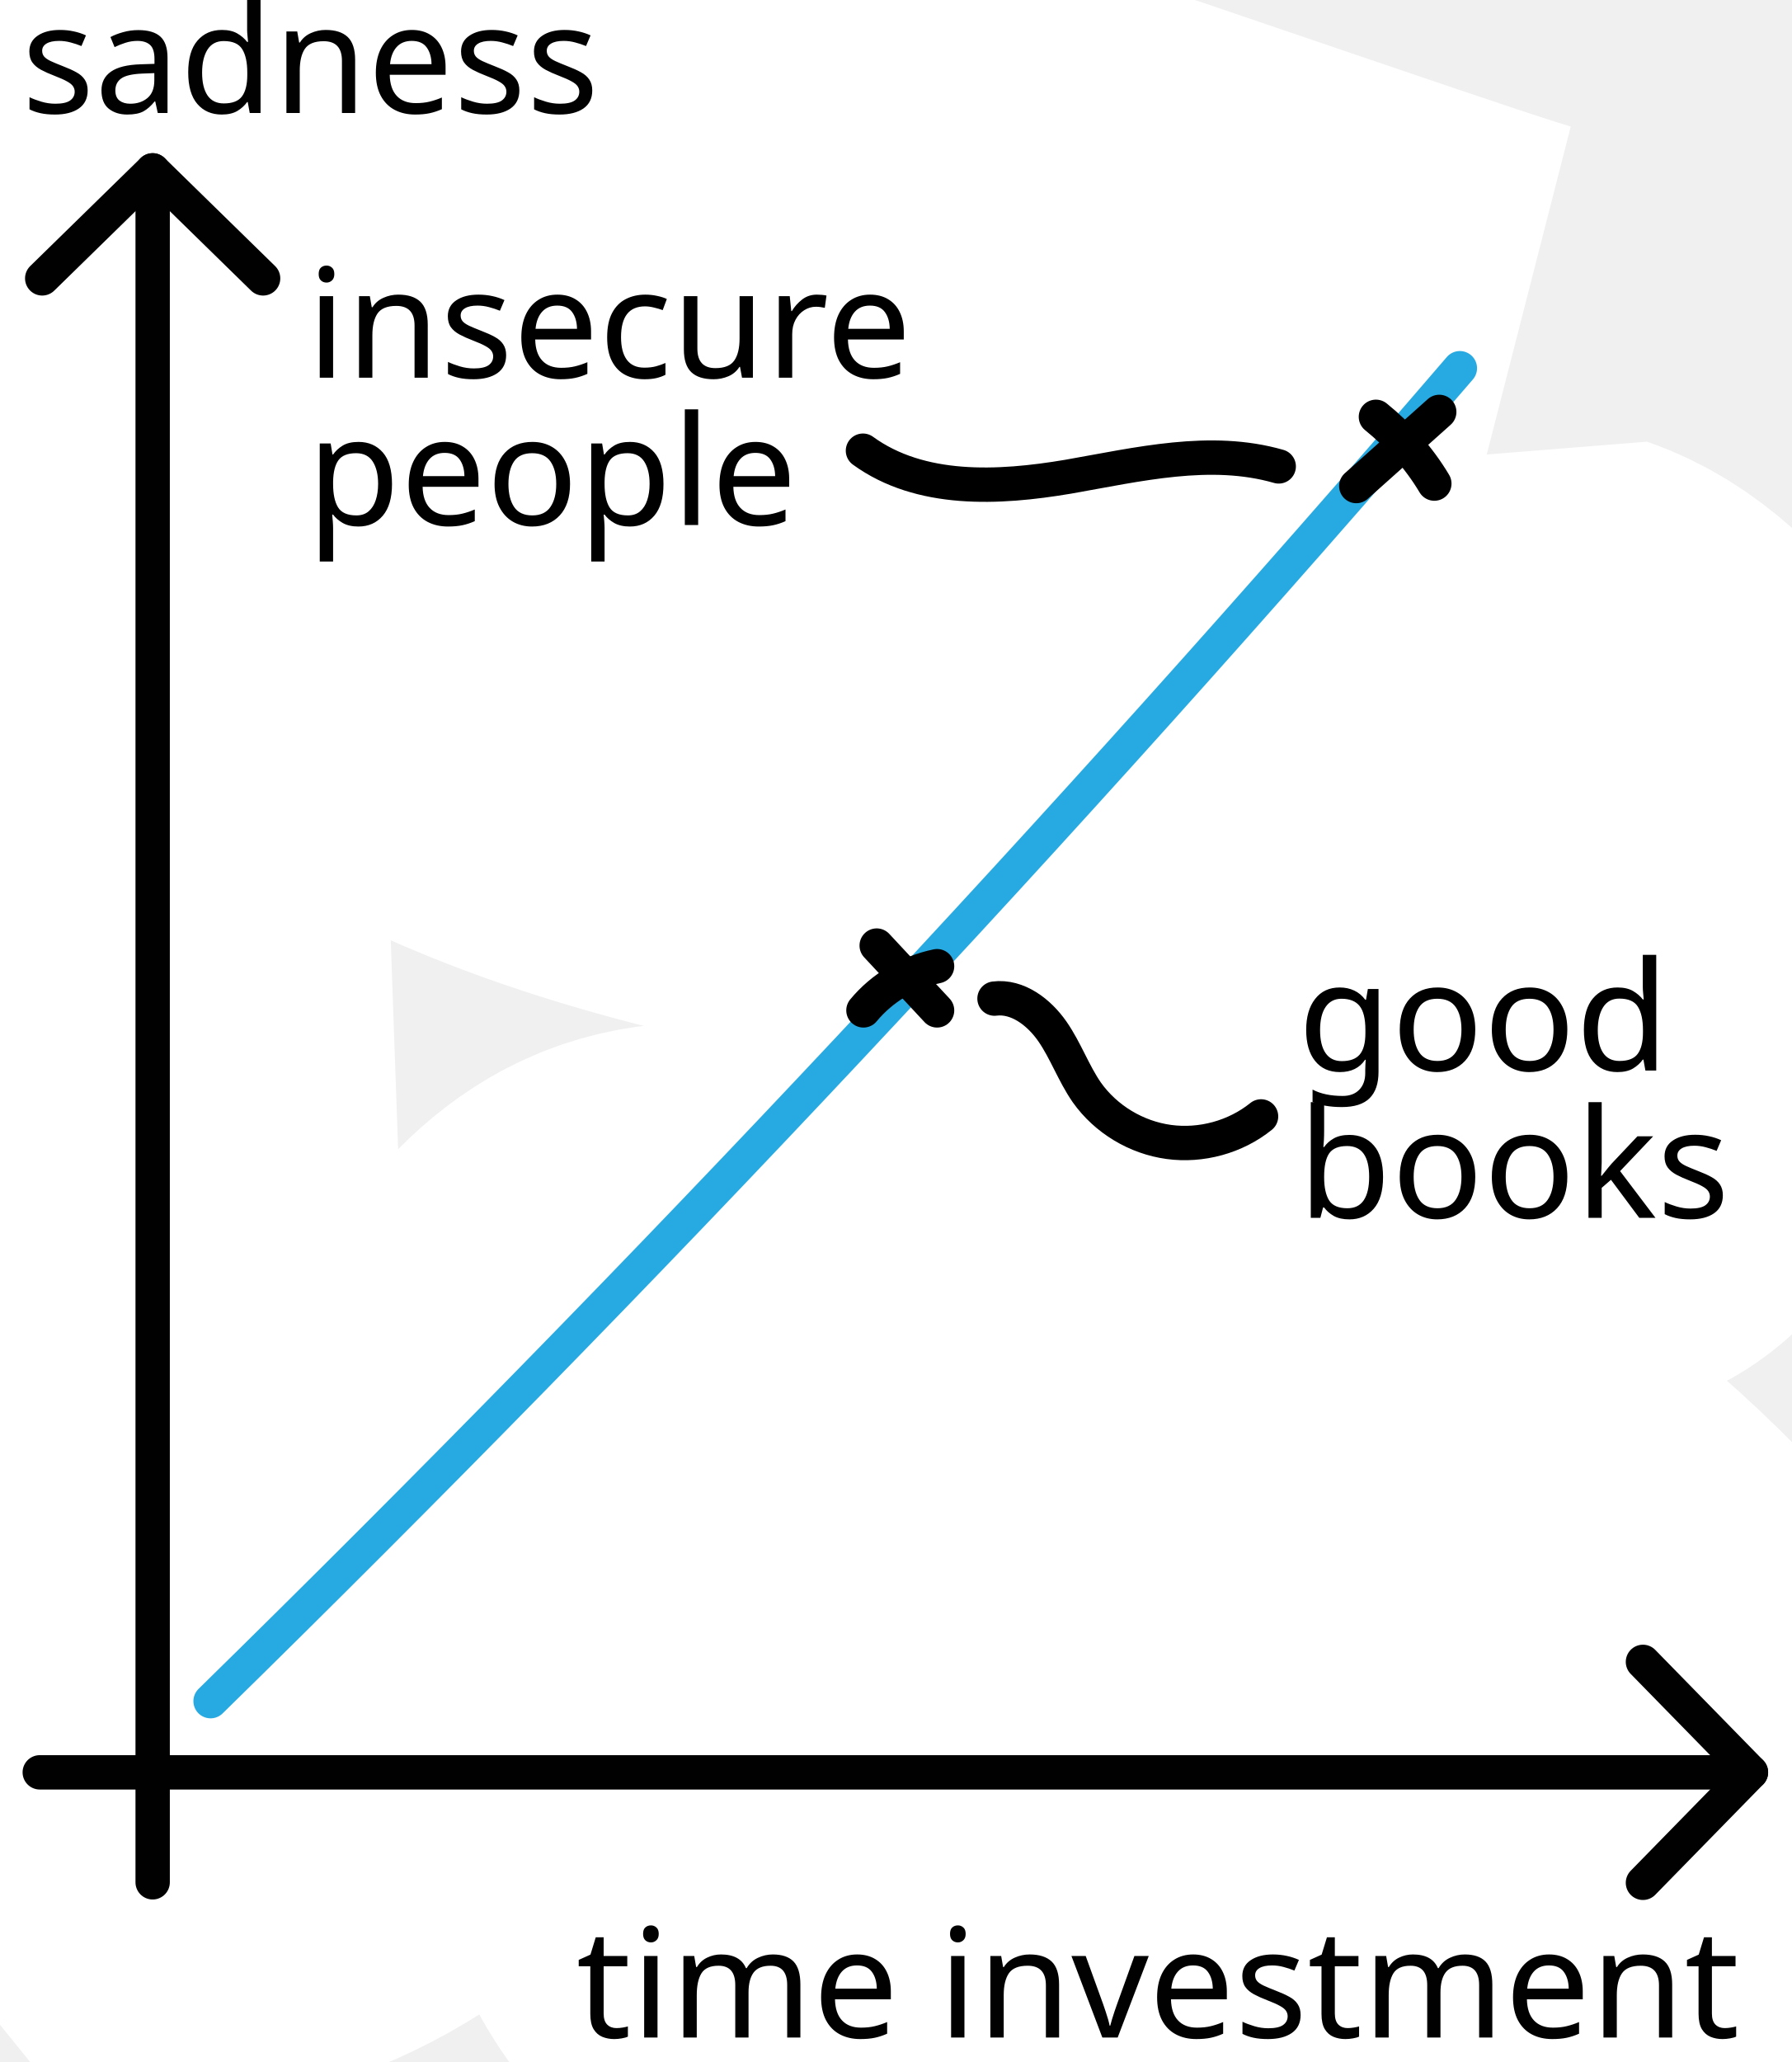
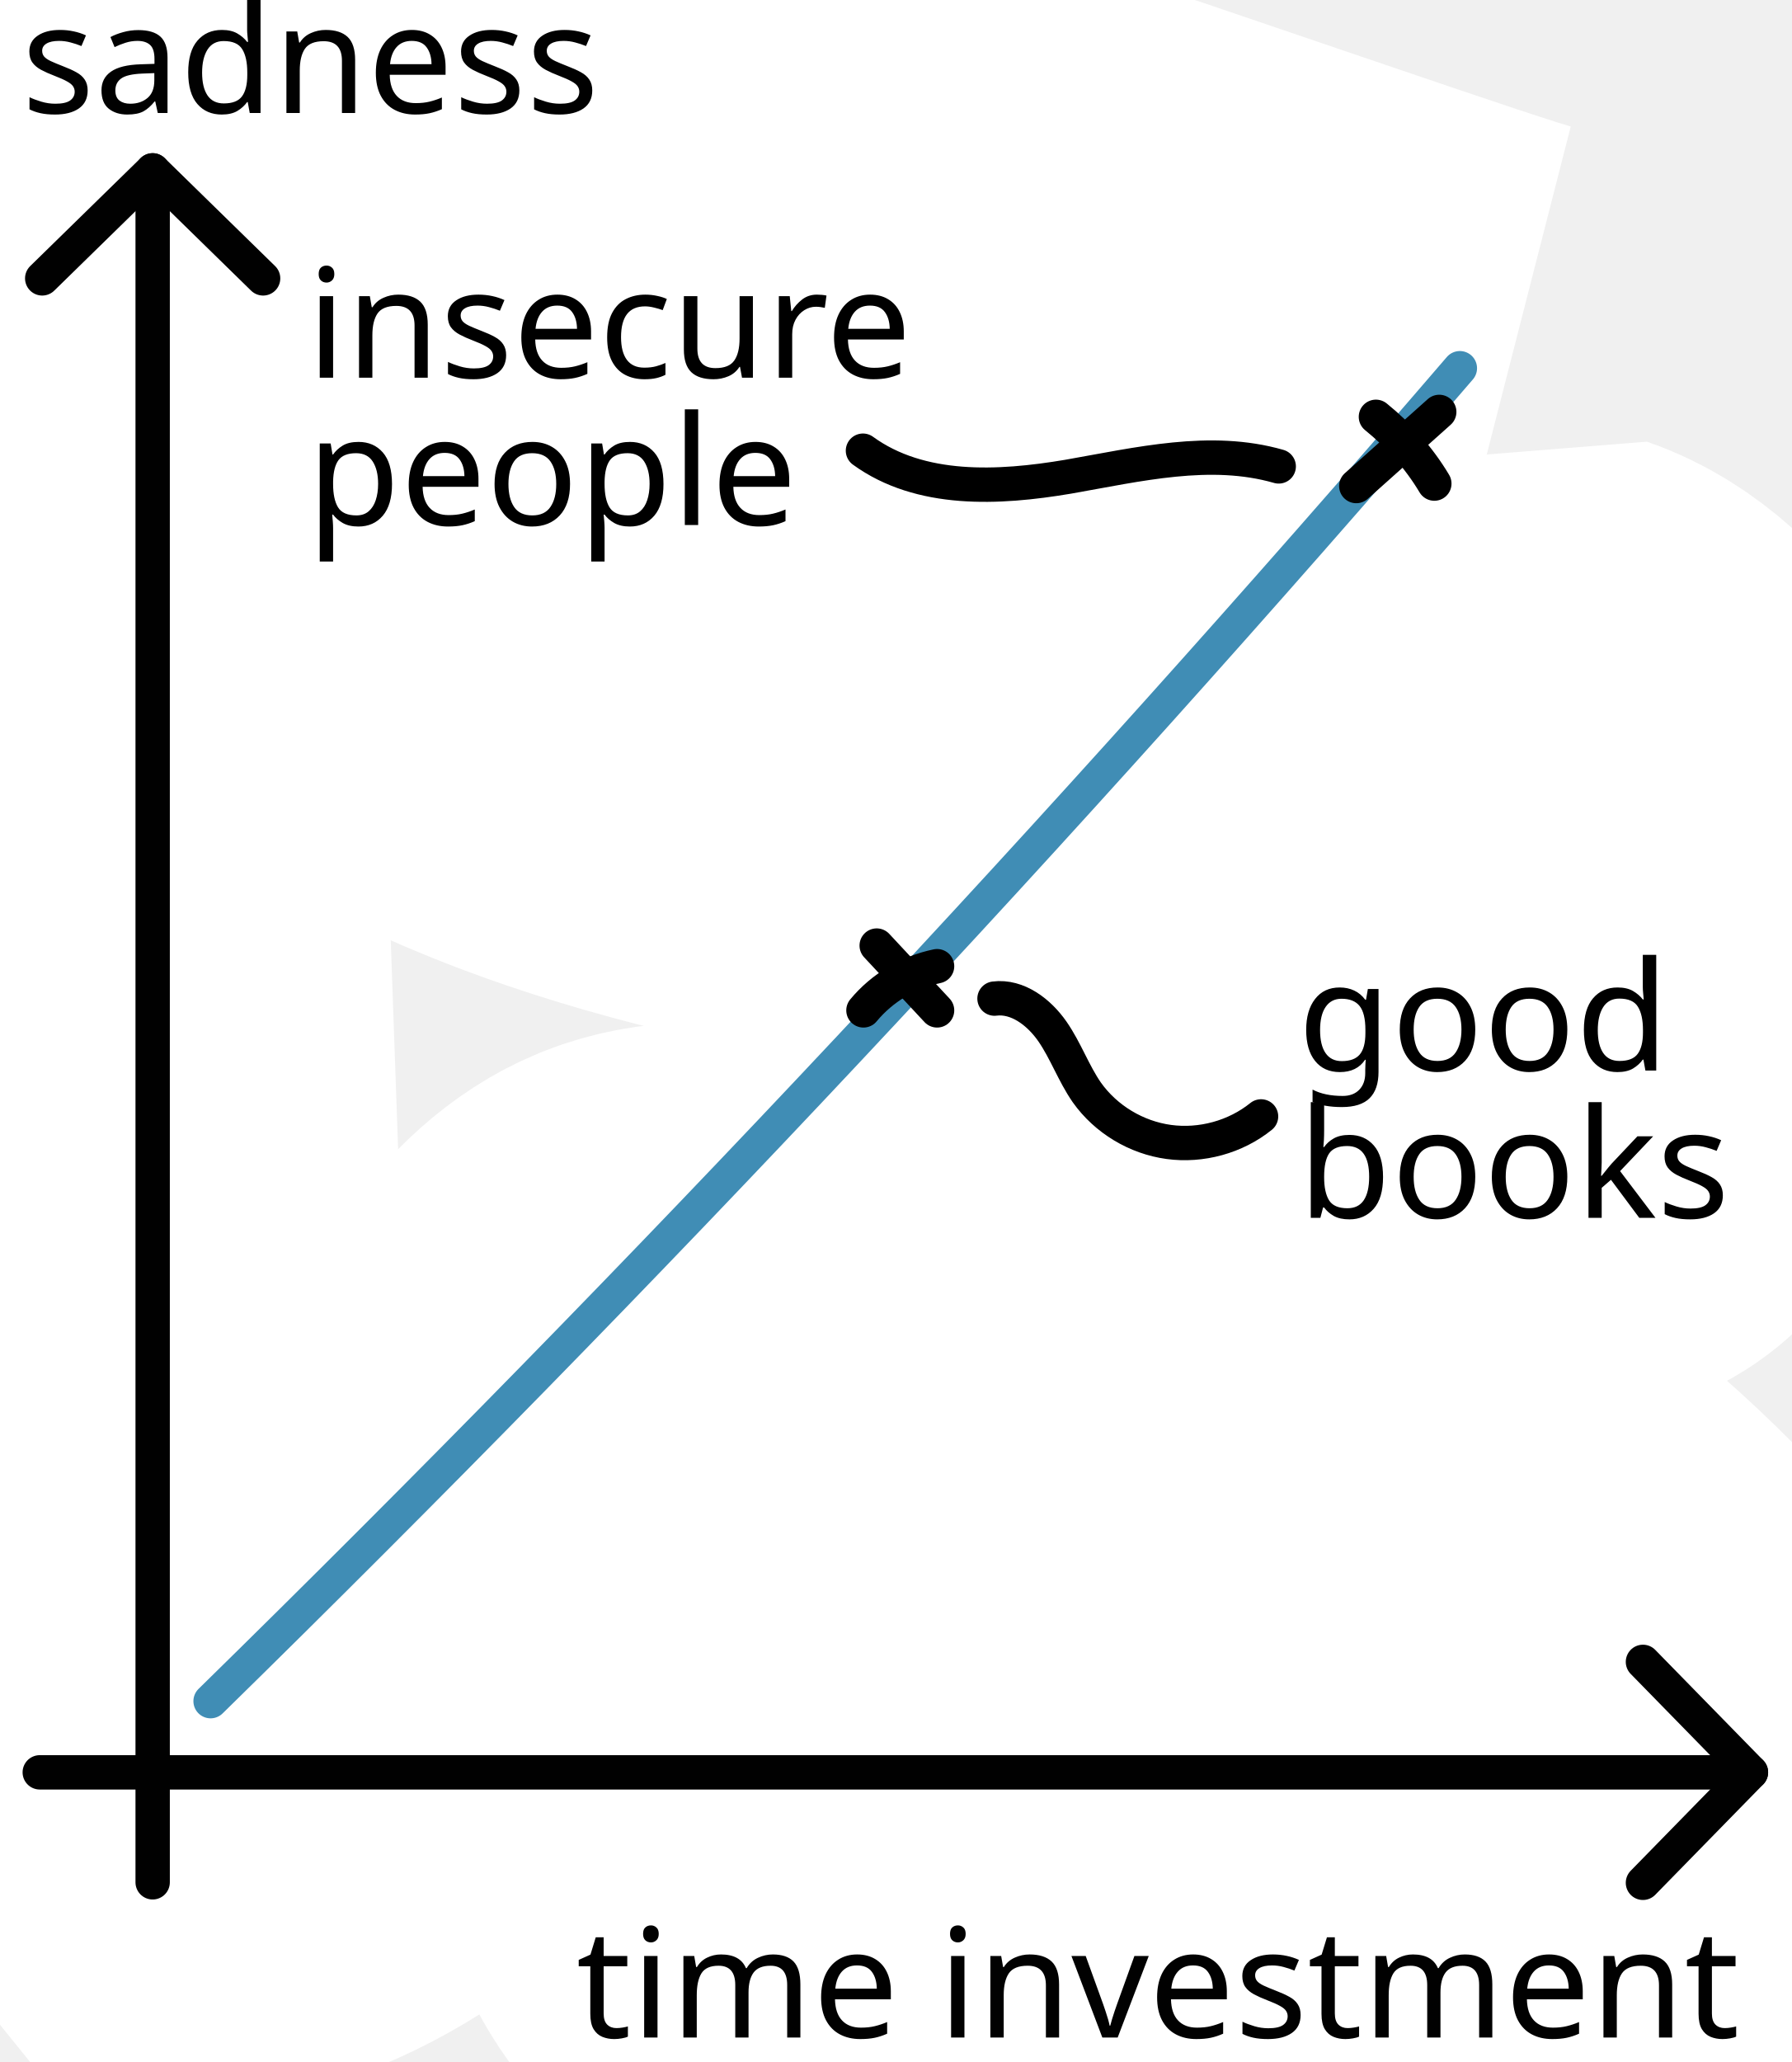
<svg xmlns="http://www.w3.org/2000/svg" version="1.1" id="Layer_1" x="0px" y="0px" viewBox="0 0 365 420" enable-background="new 0 0 365 420" xml:space="preserve">
  <path fill="none" stroke="#FFFFFF" stroke-width="120" stroke-linejoin="bevel" stroke-miterlimit="10" d="M305.1,83.9  C284.8,78.7,92.1,8.7,71.5,12.6S31,32.2,29.3,53.1c-1.3,16.2,8.4,31.3,19,43.6c32,37.2,79.3,51.6,127.5,60.6  c48.2,9,97,12.5,140.2-10.6c12.5,4.3,25.2,23.1,18.7,34.6c-6.6,11.5-0.7,45.7-13.7,48c-13,2.3-43.7-2.5-56.7,0  c-13,2.5-37.1-16.7-43.4-5c-8.3,15.5-1,35.4,11.4,47.8s28.9,19.6,44.1,28.4c39.3,22.6,71.3,57.8,90.2,99  c-55.3,0.3-110.6,0.5-165.9,0.8c-16.3,0.1-34.7-0.6-45.9-12.5c-12.2-12.9-10.3-34.5-0.7-49.3s25.3-24.6,40.5-33.9  c-10-20.7-44.8-44.9-64.6-33.3c-19.8,11.6-28.2,54.3-43.9,71.1s-38.1,31.2-60.3,25.6c-4.1-115.1-8.1-230.2-12.2-345.3" />
  <g>
    <line fill="none" stroke="#010101" stroke-width="7" stroke-linecap="round" stroke-linejoin="round" stroke-miterlimit="10" x1="356.7" y1="361" x2="8.1" y2="361" />
    <line fill="none" stroke="#010101" stroke-width="7" stroke-linecap="round" stroke-linejoin="round" stroke-miterlimit="10" x1="31.1" y1="34.7" x2="31.1" y2="383.4" />
  </g>
  <g>
    <polyline fill="none" stroke="#010101" stroke-width="7" stroke-linecap="round" stroke-linejoin="round" stroke-miterlimit="10" points="   334.7,338.5 356.7,361 334.7,383.5  " />
    <text transform="matrix(1 0 0 1 117.3966 415.0167)" fill="#010101" font-family="'PermanentMarker'" font-size="31">time investment</text>
  </g>
  <g>
    <polyline fill="none" stroke="#010101" stroke-width="7" stroke-linecap="round" stroke-linejoin="round" stroke-miterlimit="10" points="   8.6,56.7 31.1,34.7 53.6,56.7  " />
    <text transform="matrix(1 0 0 1 4.4029 23.0189)" fill="#010101" font-family="'PermanentMarker'" font-size="31">sadness</text>
  </g>
-   <path fill="none" stroke="#27AAE1" stroke-width="7" stroke-linecap="round" stroke-linejoin="round" stroke-miterlimit="10" d="  M42.9,346.5C131.5,259.7,216.5,169.1,297.4,75" />
+   <path fill="none" stroke="#408DB5" stroke-width="7" stroke-linecap="round" stroke-linejoin="round" stroke-miterlimit="10" d="  M42.9,346.5C131.5,259.7,216.5,169.1,297.4,75" />
  <g>
    <path fill="none" stroke="#000000" stroke-width="7" stroke-linecap="round" stroke-linejoin="round" stroke-miterlimit="10" d="   M190.9,196.8c-5.8,1.2-11.2,4.4-15,9" />
    <path fill="none" stroke="#000000" stroke-width="7" stroke-linecap="round" stroke-linejoin="round" stroke-miterlimit="10" d="   M178.6,192.6c4.1,4.4,8.2,8.8,12.3,13.2" />
    <path fill="none" stroke="#000000" stroke-width="7" stroke-linecap="round" stroke-linejoin="round" stroke-miterlimit="10" d="   M202.6,203.4c4.7-0.6,9.1,2.8,11.8,6.7c2.7,3.9,4.3,8.5,7,12.4c3.9,5.5,10.1,9.2,16.7,10.1c6.6,0.9,13.6-1,18.8-5.2" />
  </g>
  <text transform="matrix(1 0 0 1 264.3925 218.056)">
    <tspan x="0" y="0" font-family="'PermanentMarker'" font-size="31">good</tspan>
    <tspan x="0" y="30" font-family="'PermanentMarker'" font-size="31">books</tspan>
  </text>
  <g>
    <path fill="none" stroke="#000000" stroke-width="7" stroke-linecap="round" stroke-linejoin="round" stroke-miterlimit="10" d="   M293.2,83.9c-5.6,5-11.3,10.1-16.9,15.1" />
    <path fill="none" stroke="#000000" stroke-width="7" stroke-linecap="round" stroke-linejoin="round" stroke-miterlimit="10" d="   M280.3,84.9c4.7,3.8,8.8,8.4,11.9,13.6" />
    <path fill="none" stroke="#000000" stroke-width="7" stroke-linecap="round" stroke-linejoin="round" stroke-miterlimit="10" d="   M260.5,95c-13.9-4-28.6-0.4-42.9,2.1c-14.2,2.4-30.1,3.2-41.8-5.3" />
  </g>
  <text transform="matrix(1 0 0 1 62.4987 76.9338)">
    <tspan x="0" y="0" font-family="'PermanentMarker'" font-size="31">insecure</tspan>
    <tspan x="0" y="30" font-family="'PermanentMarker'" font-size="31">people</tspan>
  </text>
</svg>
